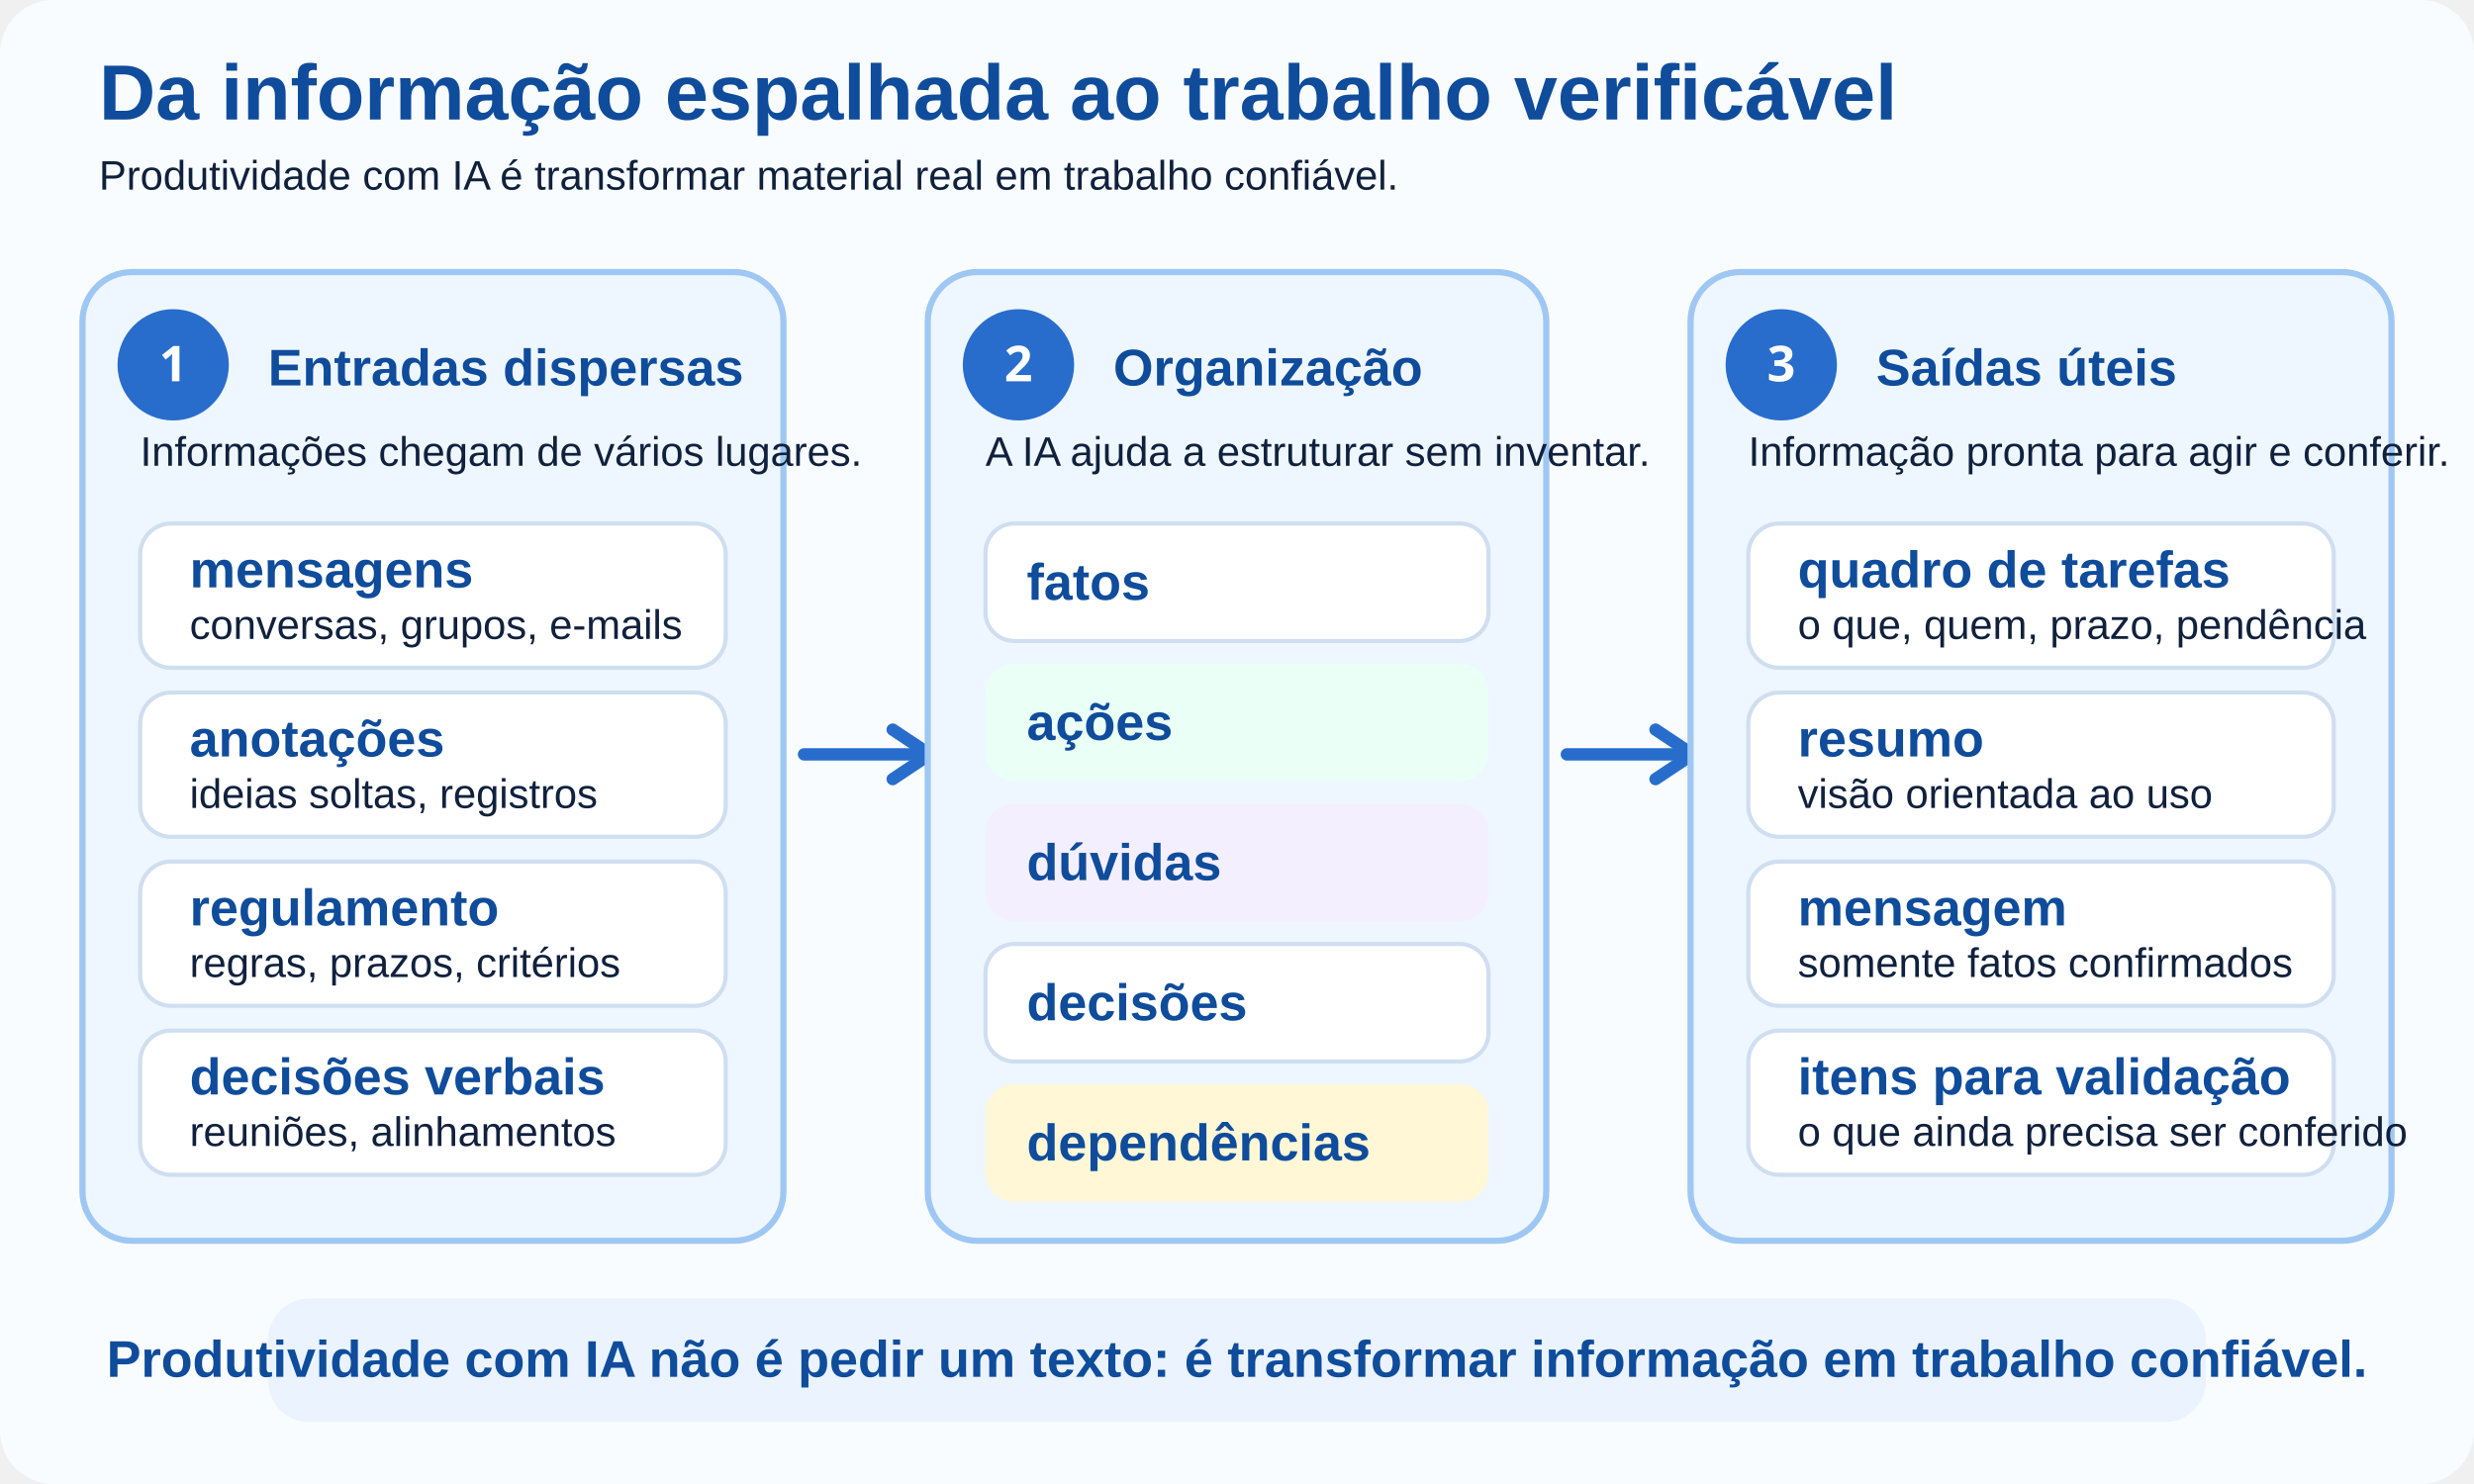
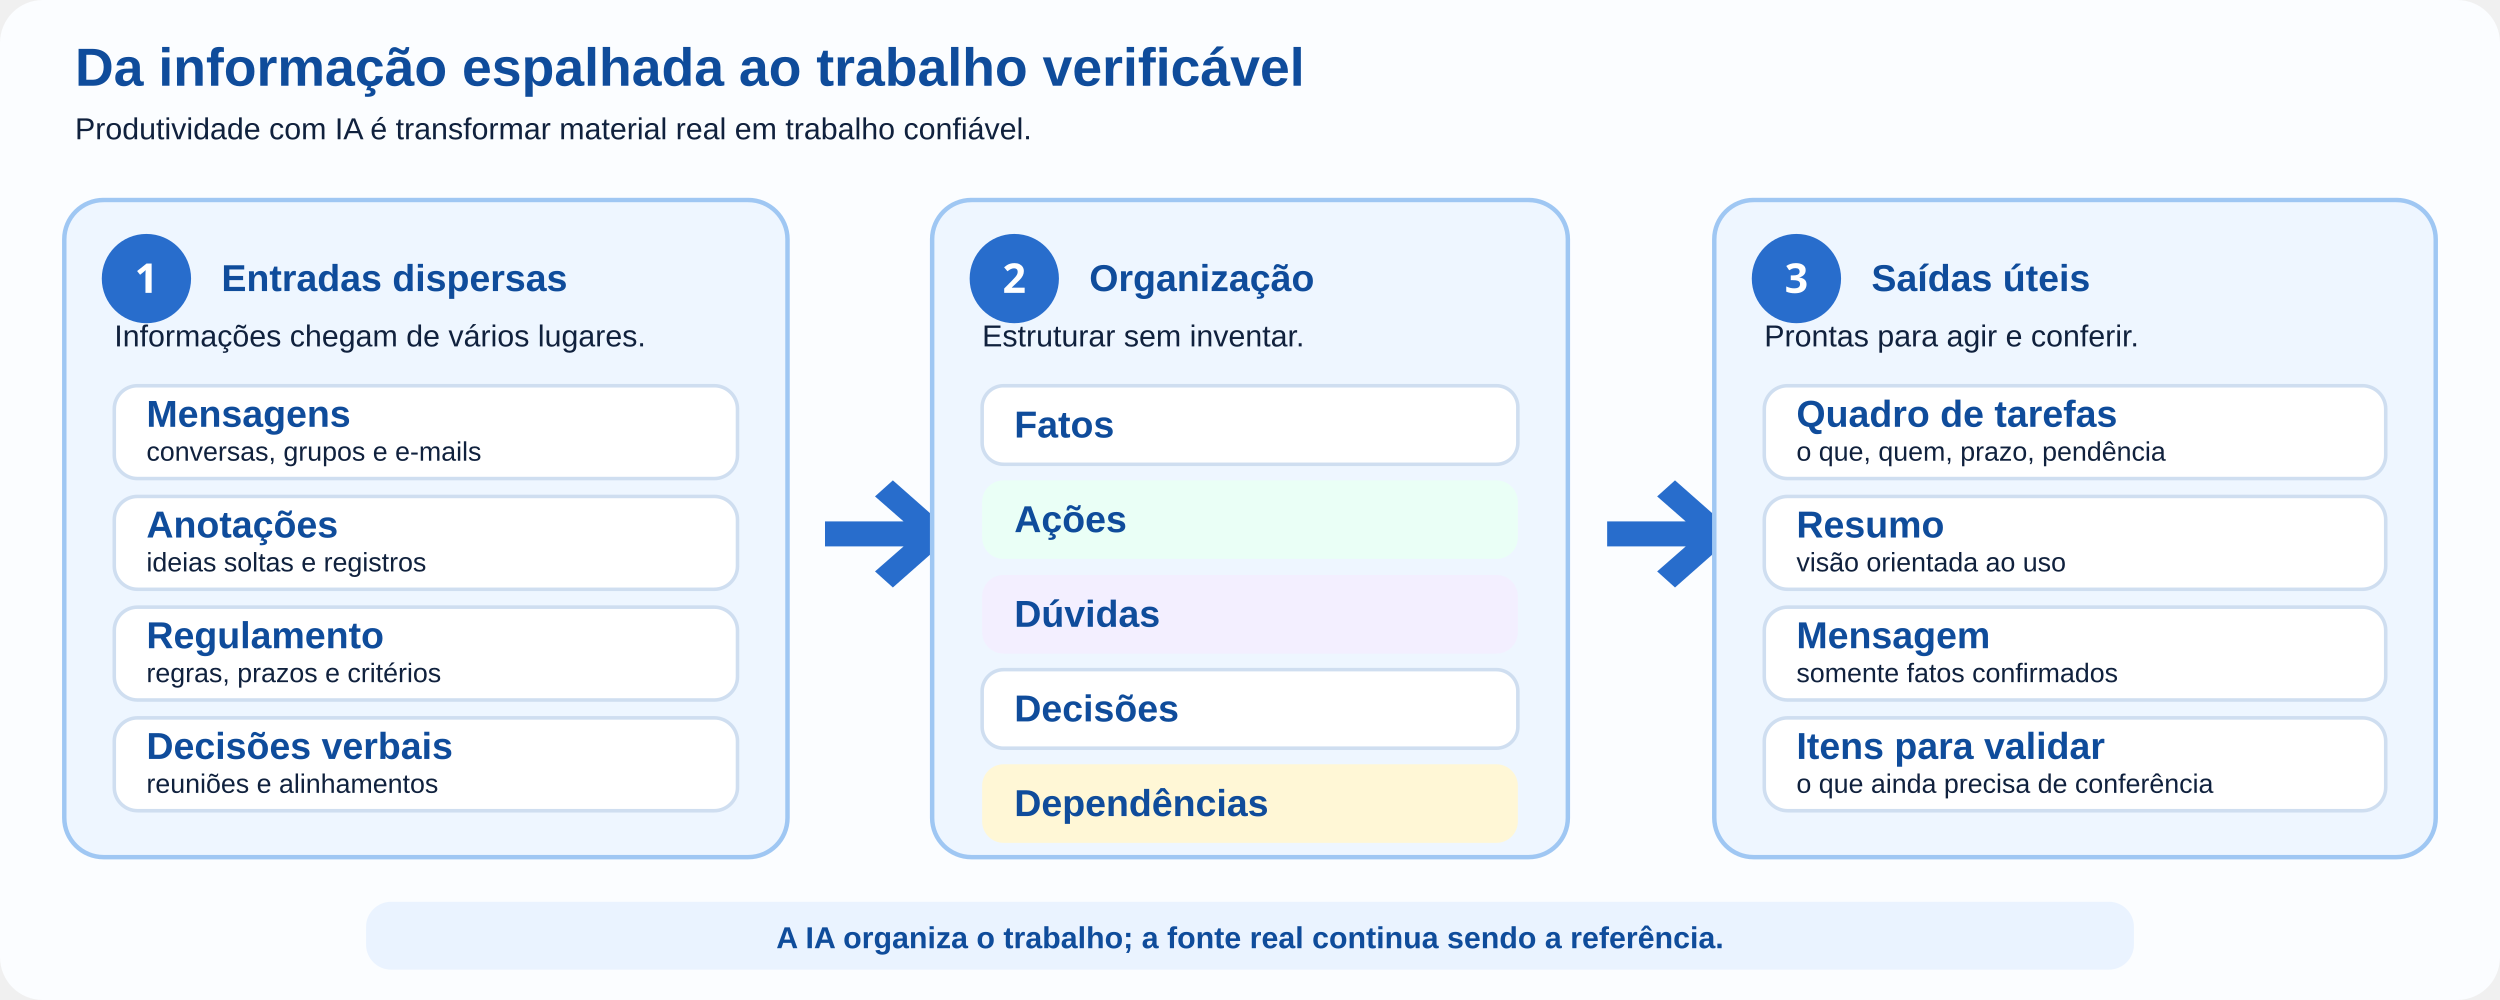
- <svg xmlns="http://www.w3.org/2000/svg" viewBox="0 0 1200 720" role="img" aria-labelledby="title desc">
+ <svg xmlns="http://www.w3.org/2000/svg" viewBox="0 0 1400 560" role="img" aria-labelledby="title desc">
  <defs>
    <style>
- .t{font-family:system-ui,-apple-system,'Segoe UI',Arial,sans-serif;fill:#10213d}.h{font-weight:800;fill:#0f4c9b}.s{font-size:20px}.m{font-size:25px}.l{font-size:38px}.panel{fill:#eef6ff;stroke:#9fc7f3;stroke-width:3}.card{fill:#fff;stroke:#cfdef0;stroke-width:2}.line{stroke:#286dcc;stroke-width:6;fill:none;stroke-linecap:round;stroke-linejoin:round}.accent{fill:#286dcc}.green{fill:#eafff6}.violet{fill:#f3efff}.gold{fill:#fff7d6}
+ .t{font-family:system-ui,-apple-system,'Segoe UI',Arial,sans-serif;fill:#10213d}.h{font-weight:800;fill:#0f4c9b}.small{font-size:15px}.body{font-size:17px}.head{font-size:21px}.title{font-size:30px}.panel{fill:#eef6ff;stroke:#9fc7f3;stroke-width:2.5}.card{fill:#fff;stroke:#cfdef0;stroke-width:2}.accent{fill:#286dcc}.green{fill:#eafff6}.violet{fill:#f3efff}.gold{fill:#fff7d6}.arrow{fill:#286dcc}
</style>
  </defs>
-   <rect width="1200" height="720" rx="26" fill="#f9fcff" />
-   <text x="48" y="58" class="t h l">Da informação espalhada ao trabalho verificável</text>
-   <text x="48" y="92" class="t s">Produtividade com IA é transformar material real em trabalho confiável.</text>
-   <g transform="translate(40 132)">
-     <rect width="340" height="470" rx="24" class="panel" />
-     <circle cx="44" cy="45" r="27" class="accent" />
-     <text x="44" y="53" text-anchor="middle" font-family="system-ui" font-size="24" font-weight="800" fill="#fff">1</text>
-     <text x="90" y="55" class="t h m">Entradas dispersas</text>
-     <text x="28" y="94" class="t s">Informações chegam de vários lugares.</text>
-     <g transform="translate(28 122)">
-       <rect width="284" height="70" rx="15" class="card" />
-       <text x="24" y="31" class="t h m">mensagens</text>
-       <text x="24" y="56" class="t s">conversas, grupos, e-mails</text>
+   <rect width="1400" height="560" rx="24" fill="#fbfdff" />
+   <text x="42" y="48" class="t h title">Da informação espalhada ao trabalho verificável</text>
+   <text x="42" y="78" class="t body">Produtividade com IA é transformar material real em trabalho confiável.</text>
+   <g transform="translate(36 112)">
+     <rect width="405" height="368" rx="22" class="panel" />
+     <circle cx="46" cy="44" r="25" class="accent" />
+     <text x="46" y="52" text-anchor="middle" font-family="system-ui" font-size="23" font-weight="800" fill="#fff">1</text>
+     <text x="88" y="51" class="t h head">Entradas dispersas</text>
+     <text x="28" y="82" class="t body">Informações chegam de vários lugares.</text>
+     <g transform="translate(28 104)">
+       <rect width="349" height="52" rx="13" class="card" />
+       <text x="18" y="23" class="t h head">Mensagens</text>
+       <text x="18" y="42" class="t small">conversas, grupos e e-mails</text>
    </g>
-     <g transform="translate(28 204)">
-       <rect width="284" height="70" rx="15" class="card" />
-       <text x="24" y="31" class="t h m">anotações</text>
-       <text x="24" y="56" class="t s">ideias soltas, registros</text>
+     <g transform="translate(28 166)">
+       <rect width="349" height="52" rx="13" class="card" />
+       <text x="18" y="23" class="t h head">Anotações</text>
+       <text x="18" y="42" class="t small">ideias soltas e registros</text>
    </g>
-     <g transform="translate(28 286)">
-       <rect width="284" height="70" rx="15" class="card" />
-       <text x="24" y="31" class="t h m">regulamento</text>
-       <text x="24" y="56" class="t s">regras, prazos, critérios</text>
+     <g transform="translate(28 228)">
+       <rect width="349" height="52" rx="13" class="card" />
+       <text x="18" y="23" class="t h head">Regulamento</text>
+       <text x="18" y="42" class="t small">regras, prazos e critérios</text>
    </g>
-     <g transform="translate(28 368)">
-       <rect width="284" height="70" rx="15" class="card" />
-       <text x="24" y="31" class="t h m">decisões verbais</text>
-       <text x="24" y="56" class="t s">reuniões, alinhamentos</text>
+     <g transform="translate(28 290)">
+       <rect width="349" height="52" rx="13" class="card" />
+       <text x="18" y="23" class="t h head">Decisões verbais</text>
+       <text x="18" y="42" class="t small">reuniões e alinhamentos</text>
    </g>
  </g>
-   <path d="M390 366h55" class="line" />
-   <path d="M433 354l18 12-18 12" class="line" />
-   <g transform="translate(450 132)">
-     <rect width="300" height="470" rx="24" class="panel" />
-     <circle cx="44" cy="45" r="27" class="accent" />
-     <text x="44" y="53" text-anchor="middle" font-family="system-ui" font-size="24" font-weight="800" fill="#fff">2</text>
-     <text x="90" y="55" class="t h m">Organização</text>
-     <text x="28" y="94" class="t s">A IA ajuda a estruturar sem inventar.</text>
-     <g transform="translate(28 122)">
-       <rect width="244" height="57" rx="14" class="card" />
-       <text x="20" y="37" class="t h m">fatos</text>
+   <path d="M462 292h44l-16-14 10-9 34 30-34 30-10-9 16-14h-44z" class="arrow" />
+   <g transform="translate(522 112)">
+     <rect width="356" height="368" rx="22" class="panel" />
+     <circle cx="46" cy="44" r="25" class="accent" />
+     <text x="46" y="52" text-anchor="middle" font-family="system-ui" font-size="23" font-weight="800" fill="#fff">2</text>
+     <text x="88" y="51" class="t h head">Organização</text>
+     <text x="28" y="82" class="t body">Estruturar sem inventar.</text>
+     <g transform="translate(28 104)">
+       <rect width="300" height="44" rx="12" class="card" />
+       <text x="18" y="29" class="t h head">Fatos</text>
    </g>
-     <g transform="translate(28 190)">
-       <rect width="244" height="57" rx="14" class="green" />
-       <text x="20" y="37" class="t h m">ações</text>
+     <g transform="translate(28 157)">
+       <rect width="300" height="44" rx="12" class="green" />
+       <text x="18" y="29" class="t h head">Ações</text>
    </g>
-     <g transform="translate(28 258)">
-       <rect width="244" height="57" rx="14" class="violet" />
-       <text x="20" y="37" class="t h m">dúvidas</text>
+     <g transform="translate(28 210)">
+       <rect width="300" height="44" rx="12" class="violet" />
+       <text x="18" y="29" class="t h head">Dúvidas</text>
    </g>
-     <g transform="translate(28 326)">
-       <rect width="244" height="57" rx="14" class="card" />
-       <text x="20" y="37" class="t h m">decisões</text>
+     <g transform="translate(28 263)">
+       <rect width="300" height="44" rx="12" class="card" />
+       <text x="18" y="29" class="t h head">Decisões</text>
    </g>
-     <g transform="translate(28 394)">
-       <rect width="244" height="57" rx="14" class="gold" />
-       <text x="20" y="37" class="t h m">dependências</text>
+     <g transform="translate(28 316)">
+       <rect width="300" height="44" rx="12" class="gold" />
+       <text x="18" y="29" class="t h head">Dependências</text>
    </g>
  </g>
-   <path d="M760 366h55" class="line" />
-   <path d="M803 354l18 12-18 12" class="line" />
-   <g transform="translate(820 132)">
-     <rect width="340" height="470" rx="24" class="panel" />
-     <circle cx="44" cy="45" r="27" class="accent" />
-     <text x="44" y="53" text-anchor="middle" font-family="system-ui" font-size="24" font-weight="800" fill="#fff">3</text>
-     <text x="90" y="55" class="t h m">Saídas úteis</text>
-     <text x="28" y="94" class="t s">Informação pronta para agir e conferir.</text>
-     <g transform="translate(28 122)">
-       <rect width="284" height="70" rx="15" class="card" />
-       <text x="24" y="31" class="t h m">quadro de tarefas</text>
-       <text x="24" y="56" class="t s">o que, quem, prazo, pendência</text>
+   <path d="M900 292h44l-16-14 10-9 34 30-34 30-10-9 16-14h-44z" class="arrow" />
+   <g transform="translate(960 112)">
+     <rect width="404" height="368" rx="22" class="panel" />
+     <circle cx="46" cy="44" r="25" class="accent" />
+     <text x="46" y="52" text-anchor="middle" font-family="system-ui" font-size="23" font-weight="800" fill="#fff">3</text>
+     <text x="88" y="51" class="t h head">Saídas úteis</text>
+     <text x="28" y="82" class="t body">Prontas para agir e conferir.</text>
+     <g transform="translate(28 104)">
+       <rect width="348" height="52" rx="13" class="card" />
+       <text x="18" y="23" class="t h head">Quadro de tarefas</text>
+       <text x="18" y="42" class="t small">o que, quem, prazo, pendência</text>
    </g>
-     <g transform="translate(28 204)">
-       <rect width="284" height="70" rx="15" class="card" />
-       <text x="24" y="31" class="t h m">resumo</text>
-       <text x="24" y="56" class="t s">visão orientada ao uso</text>
+     <g transform="translate(28 166)">
+       <rect width="348" height="52" rx="13" class="card" />
+       <text x="18" y="23" class="t h head">Resumo</text>
+       <text x="18" y="42" class="t small">visão orientada ao uso</text>
    </g>
-     <g transform="translate(28 286)">
-       <rect width="284" height="70" rx="15" class="card" />
-       <text x="24" y="31" class="t h m">mensagem</text>
-       <text x="24" y="56" class="t s">somente fatos confirmados</text>
+     <g transform="translate(28 228)">
+       <rect width="348" height="52" rx="13" class="card" />
+       <text x="18" y="23" class="t h head">Mensagem</text>
+       <text x="18" y="42" class="t small">somente fatos confirmados</text>
    </g>
-     <g transform="translate(28 368)">
-       <rect width="284" height="70" rx="15" class="card" />
-       <text x="24" y="31" class="t h m">itens para validação</text>
-       <text x="24" y="56" class="t s">o que ainda precisa ser conferido</text>
+     <g transform="translate(28 290)">
+       <rect width="348" height="52" rx="13" class="card" />
+       <text x="18" y="23" class="t h head">Itens para validar</text>
+       <text x="18" y="42" class="t small">o que ainda precisa de conferência</text>
    </g>
  </g>
-   <rect x="130" y="630" width="940" height="60" rx="20" fill="#eaf3ff" />
-   <text x="600" y="668" text-anchor="middle" class="t h m">Produtividade com IA não é pedir um texto: é transformar informação em trabalho confiável.</text>
+   <rect x="205" y="505" width="990" height="38" rx="14" fill="#eaf3ff" />
+   <text x="700" y="531" text-anchor="middle" class="t h body">A IA organiza o trabalho; a fonte real continua sendo a referência.</text>
</svg>
